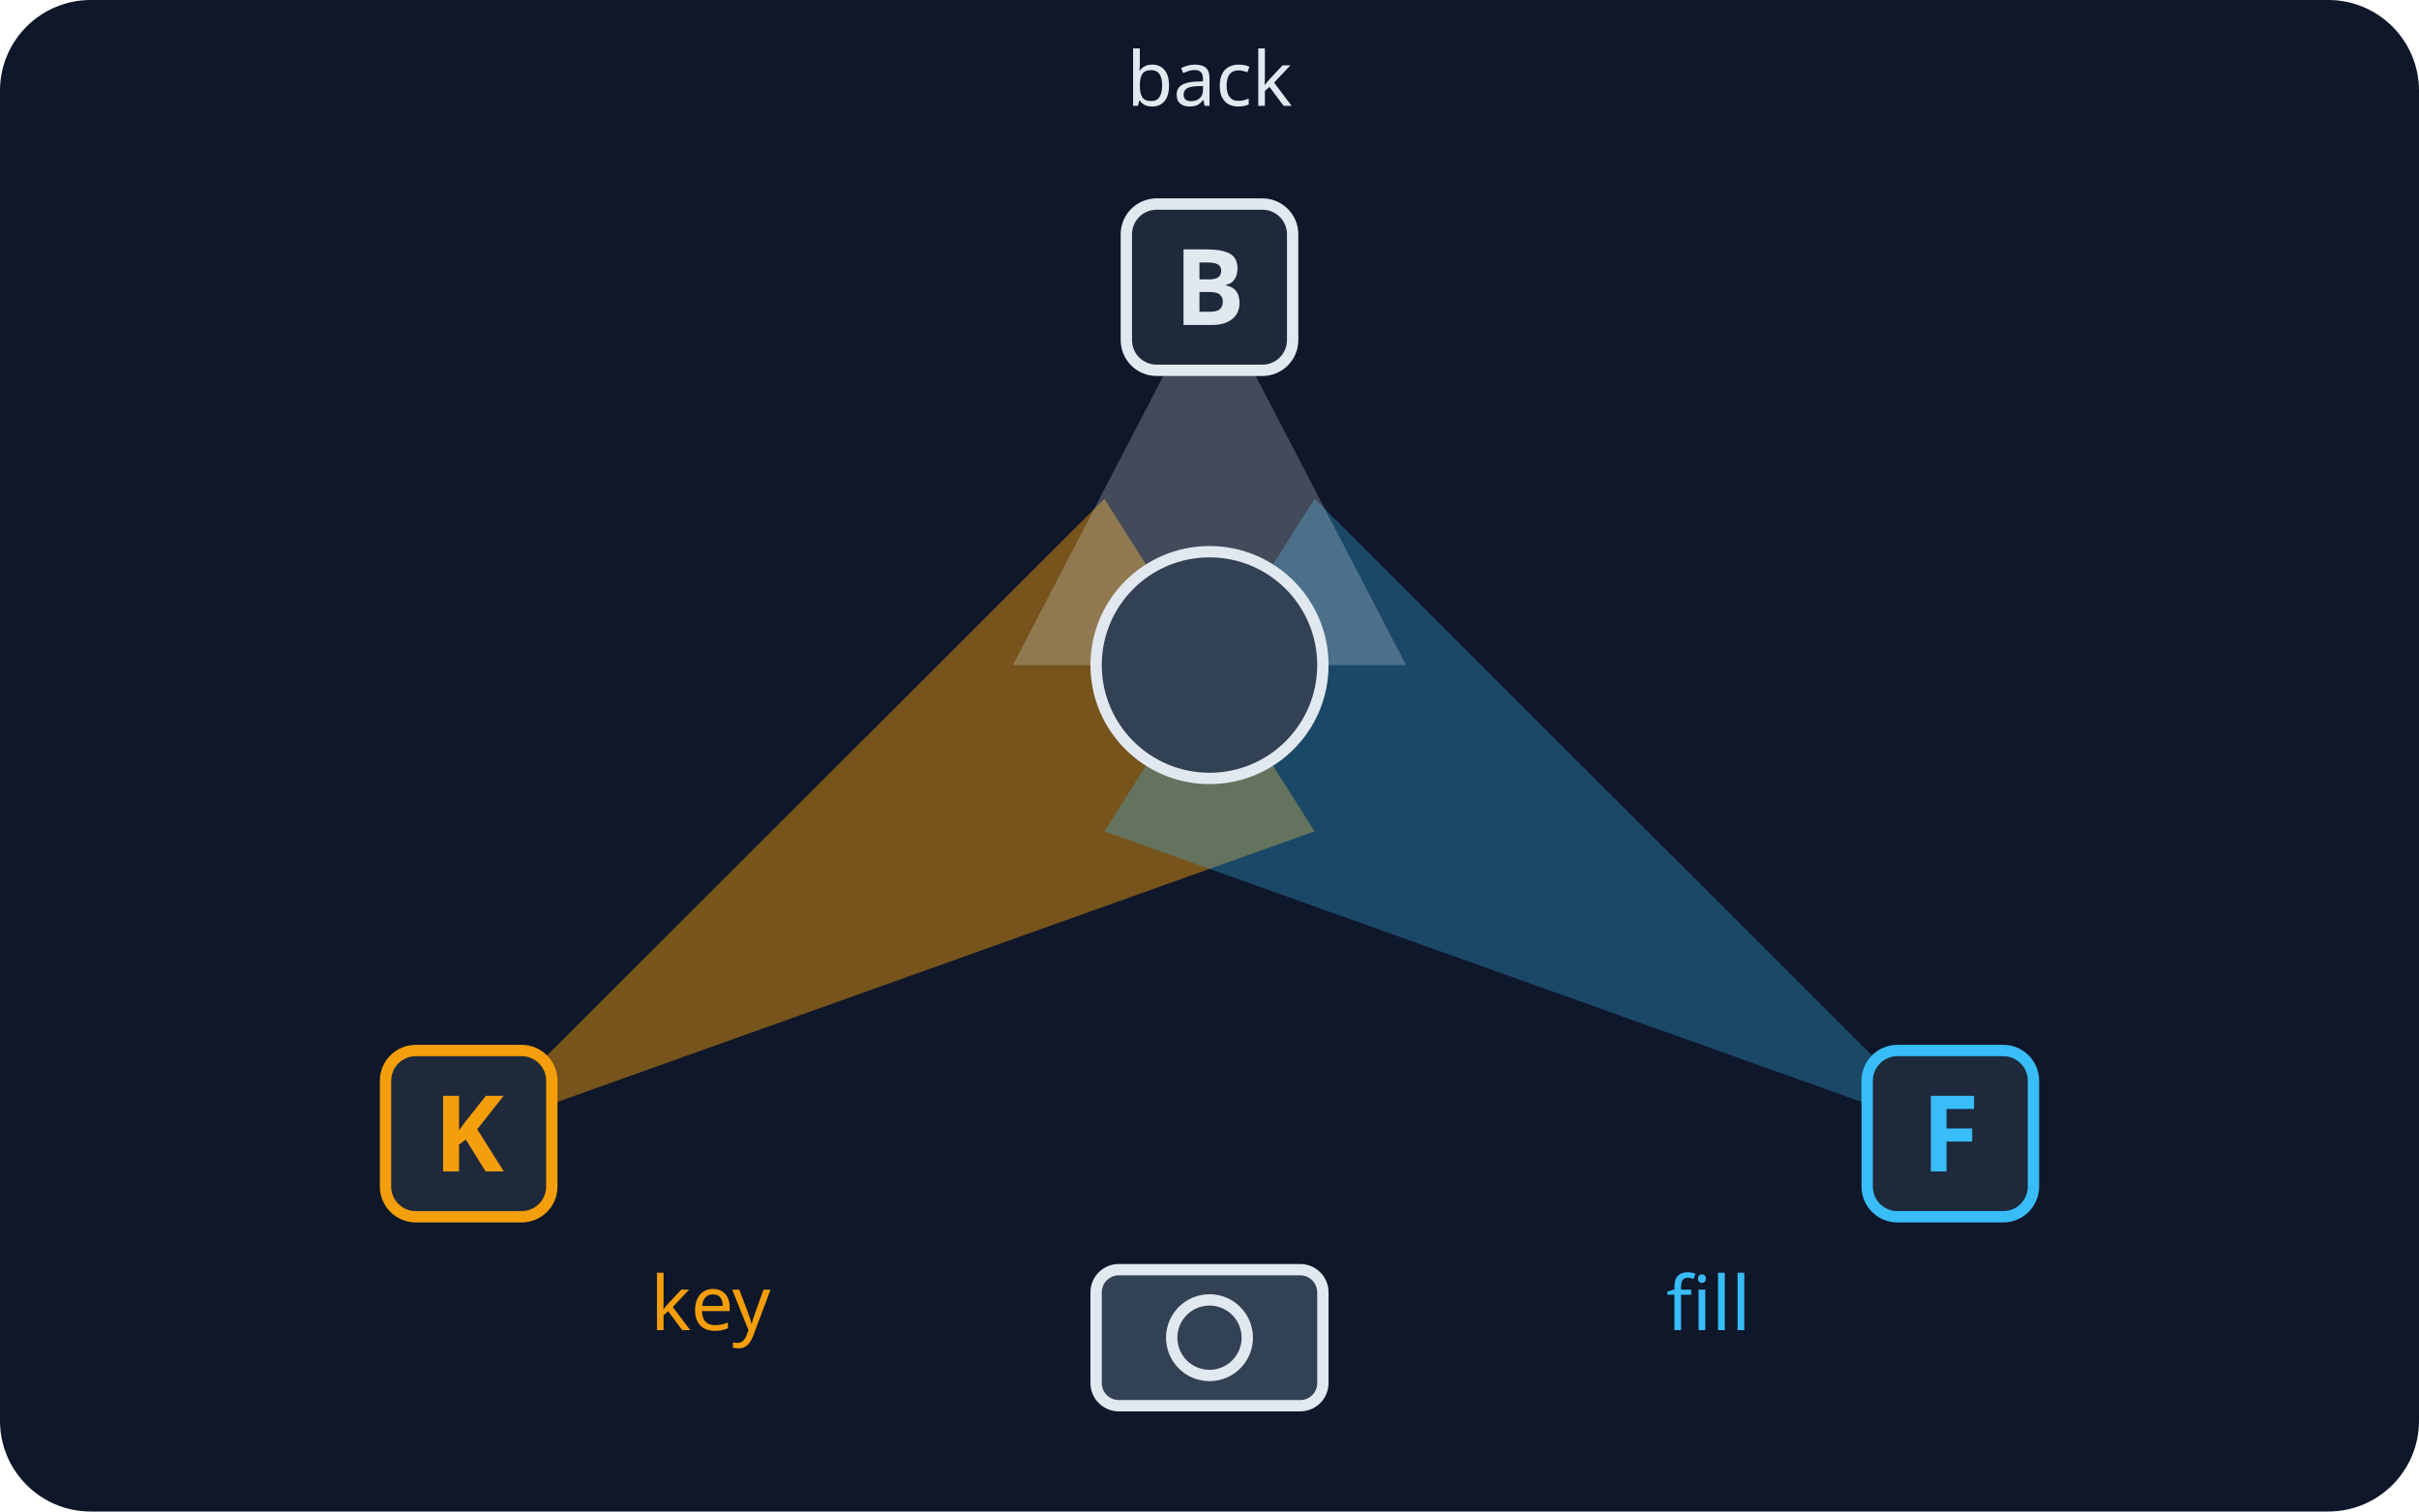
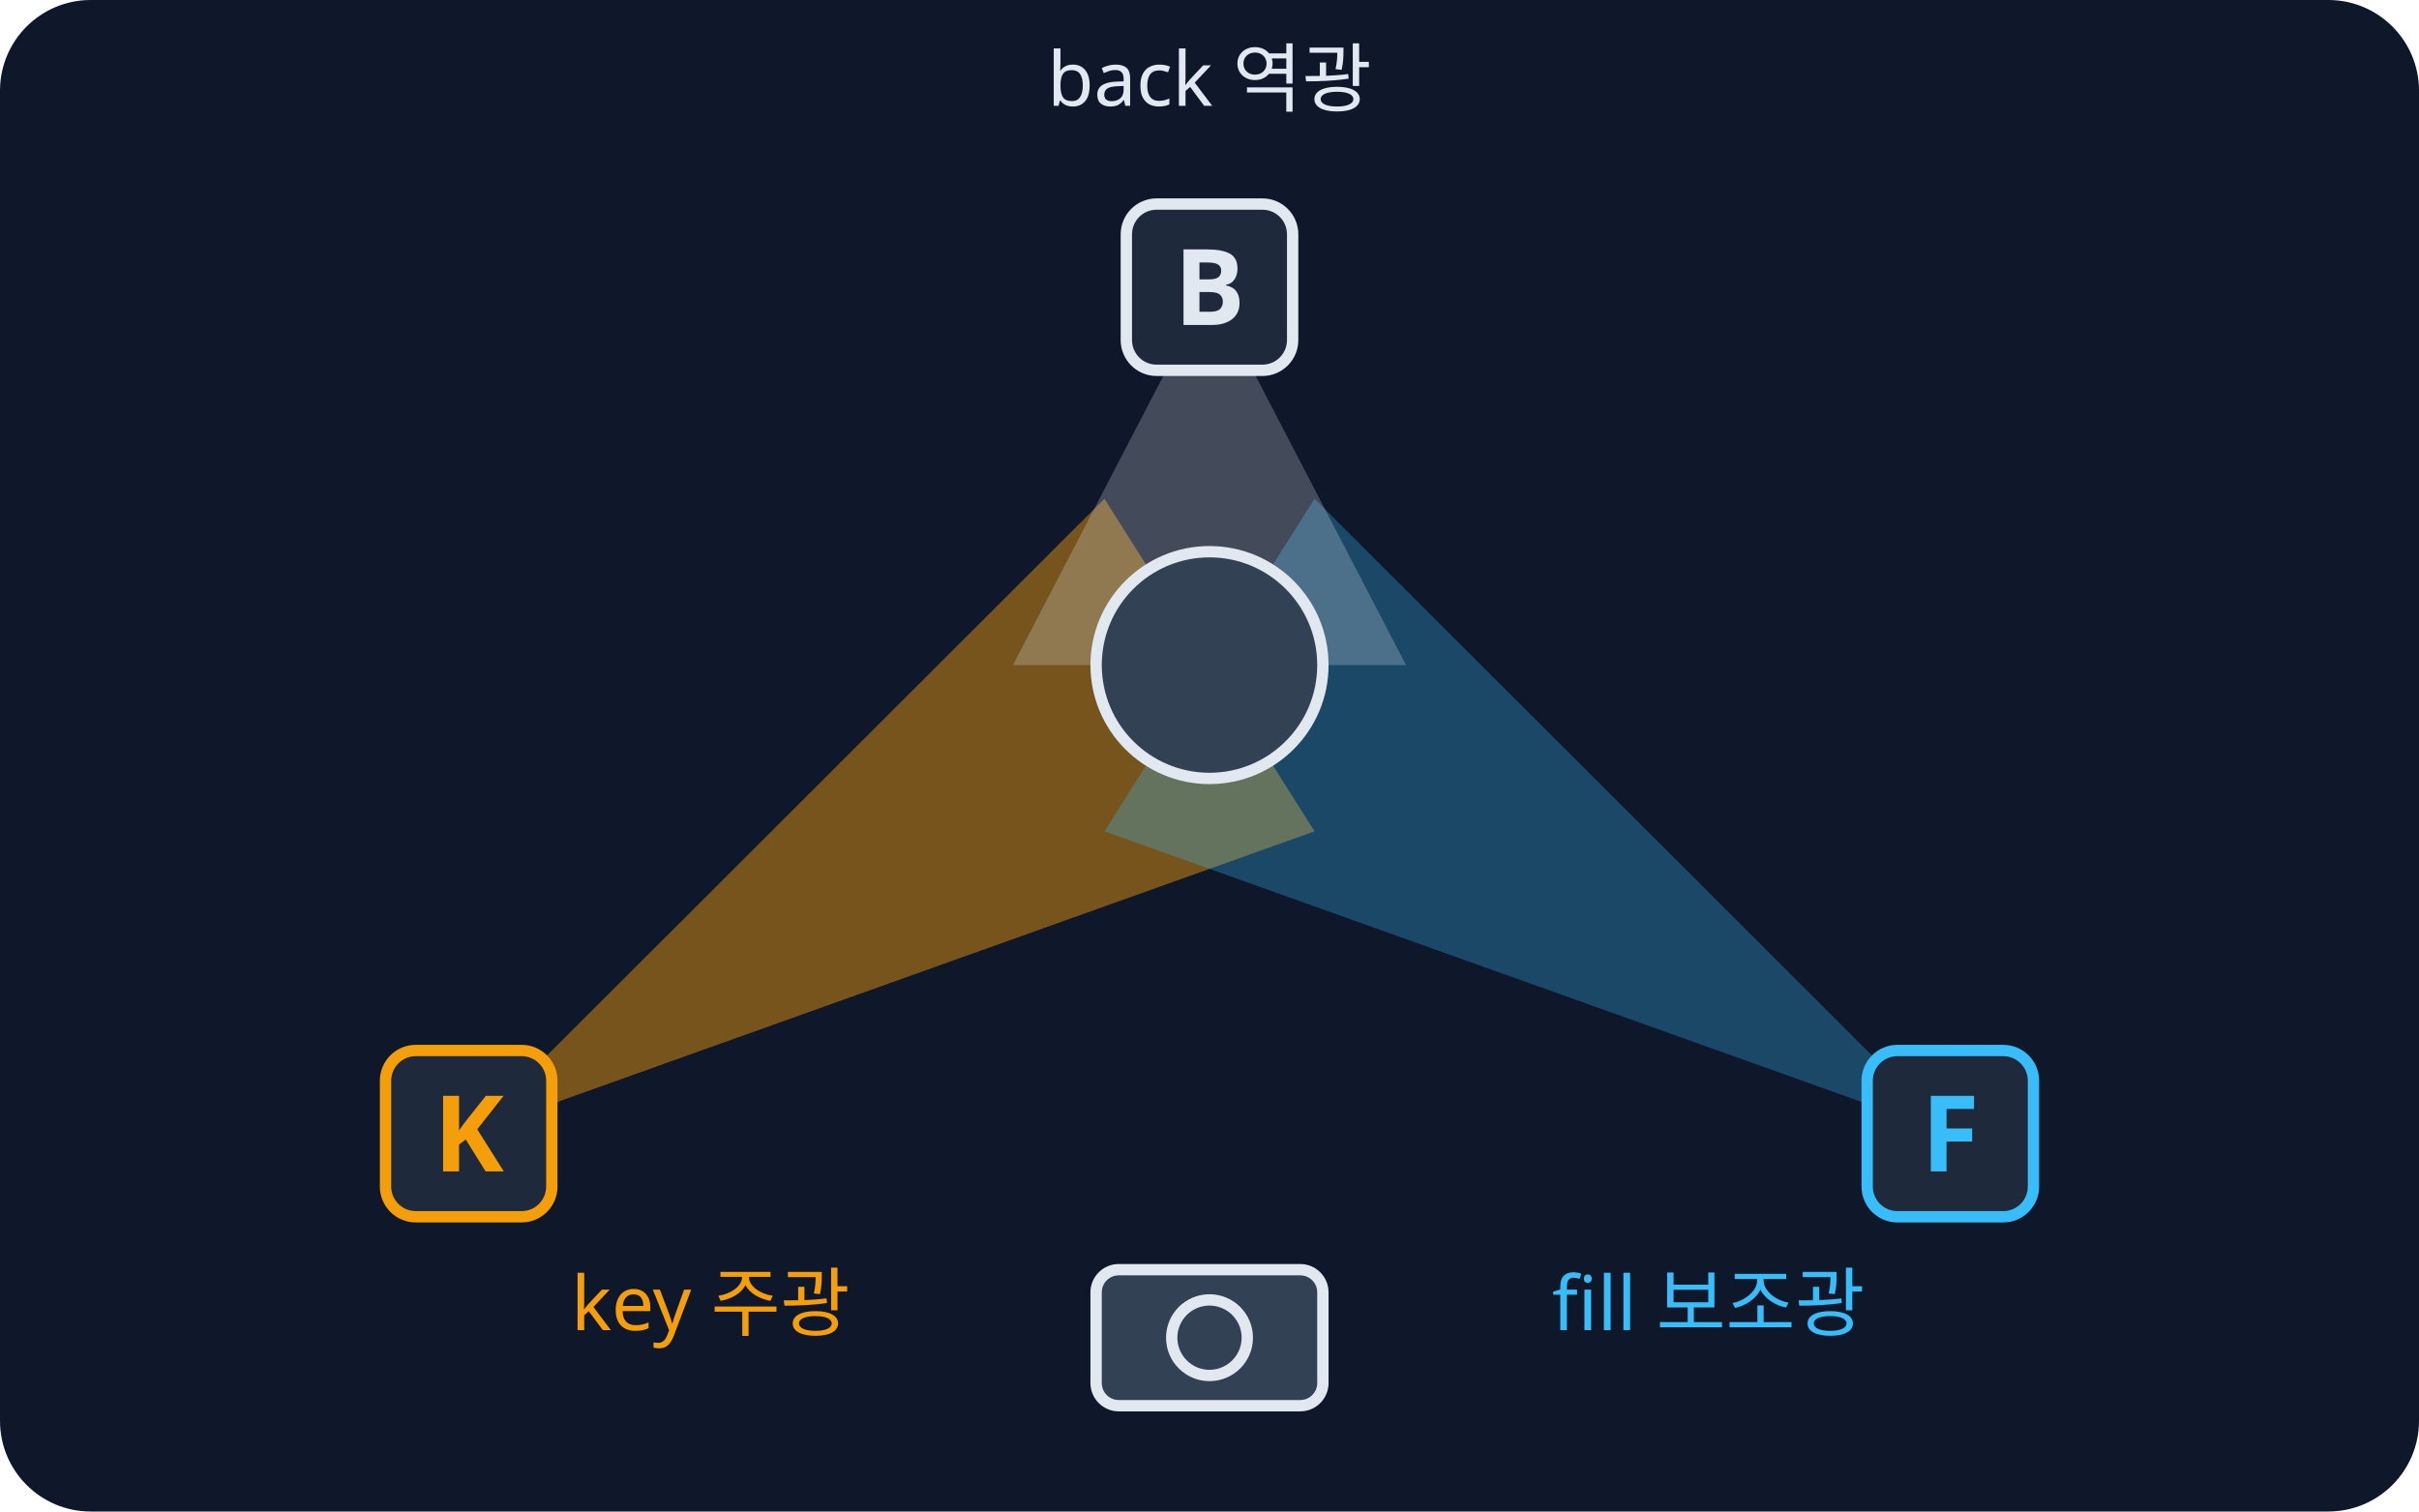
<svg xmlns="http://www.w3.org/2000/svg" viewBox="0 0 320 200" role="img">
  <defs>
    <style>.bm{animation:g 2.4s ease-in-out infinite}@keyframes g{0%,100%{opacity:1}50%{opacity:.55}}@media (prefers-reduced-motion: reduce){*{animation:none!important;transition:none!important}}</style>
  </defs>
  <rect width="320" height="200" rx="12" fill="#0f172a" />
  <polygon points="62.0,150.0 173.9,110.0 146.1,66.0" fill="#f59e0b" fill-opacity="0.45" class="bm" />
  <polygon points="258.0,150.0 173.9,66.0 146.1,110.0" fill="#38bdf8" fill-opacity="0.3" class="bm" />
  <polygon points="160.0,38.0 134.0,88.0 186.0,88.0" fill="#e2e8f0" fill-opacity="0.25" class="bm" />
  <circle cx="160.0" cy="88.0" r="15" fill="#334155" stroke="#e2e8f0" stroke-width="1.5" />
  <rect x="51" y="139" width="22" height="22" rx="4" fill="#1e293b" stroke="#f59e0b" stroke-width="1.5" />
  <text x="62" y="155" font-size="14" fill="#f59e0b" text-anchor="middle" font-family="system-ui, sans-serif" font-weight="700">K</text>
  <rect x="247" y="139" width="22" height="22" rx="4" fill="#1e293b" stroke="#38bdf8" stroke-width="1.5" />
  <text x="258" y="155" font-size="14" fill="#38bdf8" text-anchor="middle" font-family="system-ui, sans-serif" font-weight="700">F</text>
  <rect x="149" y="27" width="22" height="22" rx="4" fill="#1e293b" stroke="#e2e8f0" stroke-width="1.5" />
  <text x="160" y="43" font-size="14" fill="#e2e8f0" text-anchor="middle" font-family="system-ui, sans-serif" font-weight="700">B</text>
  <rect x="145" y="168" width="30" height="18" rx="3" fill="#334155" stroke="#e2e8f0" stroke-width="1.5" />
  <circle cx="160.0" cy="177.0" r="5" fill="none" stroke="#e2e8f0" stroke-width="1.5" />
-   <text x="94" y="176" font-size="10" fill="#f59e0b" text-anchor="middle" font-family="system-ui, sans-serif">key</text>
-   <text x="226" y="176" font-size="10" fill="#38bdf8" text-anchor="middle" font-family="system-ui, sans-serif">fill</text>
-   <text x="160" y="14" font-size="10" fill="#e2e8f0" text-anchor="middle" font-family="system-ui, sans-serif">back</text>
+   <text x="94" y="176" font-size="10" fill="#f59e0b" text-anchor="middle" font-family="system-ui, sans-serif">key 주광</text>
+   <text x="226" y="176" font-size="10" fill="#38bdf8" text-anchor="middle" font-family="system-ui, sans-serif">fill 보조광</text>
+   <text x="160" y="14" font-size="10" fill="#e2e8f0" text-anchor="middle" font-family="system-ui, sans-serif">back 역광</text>
</svg>
